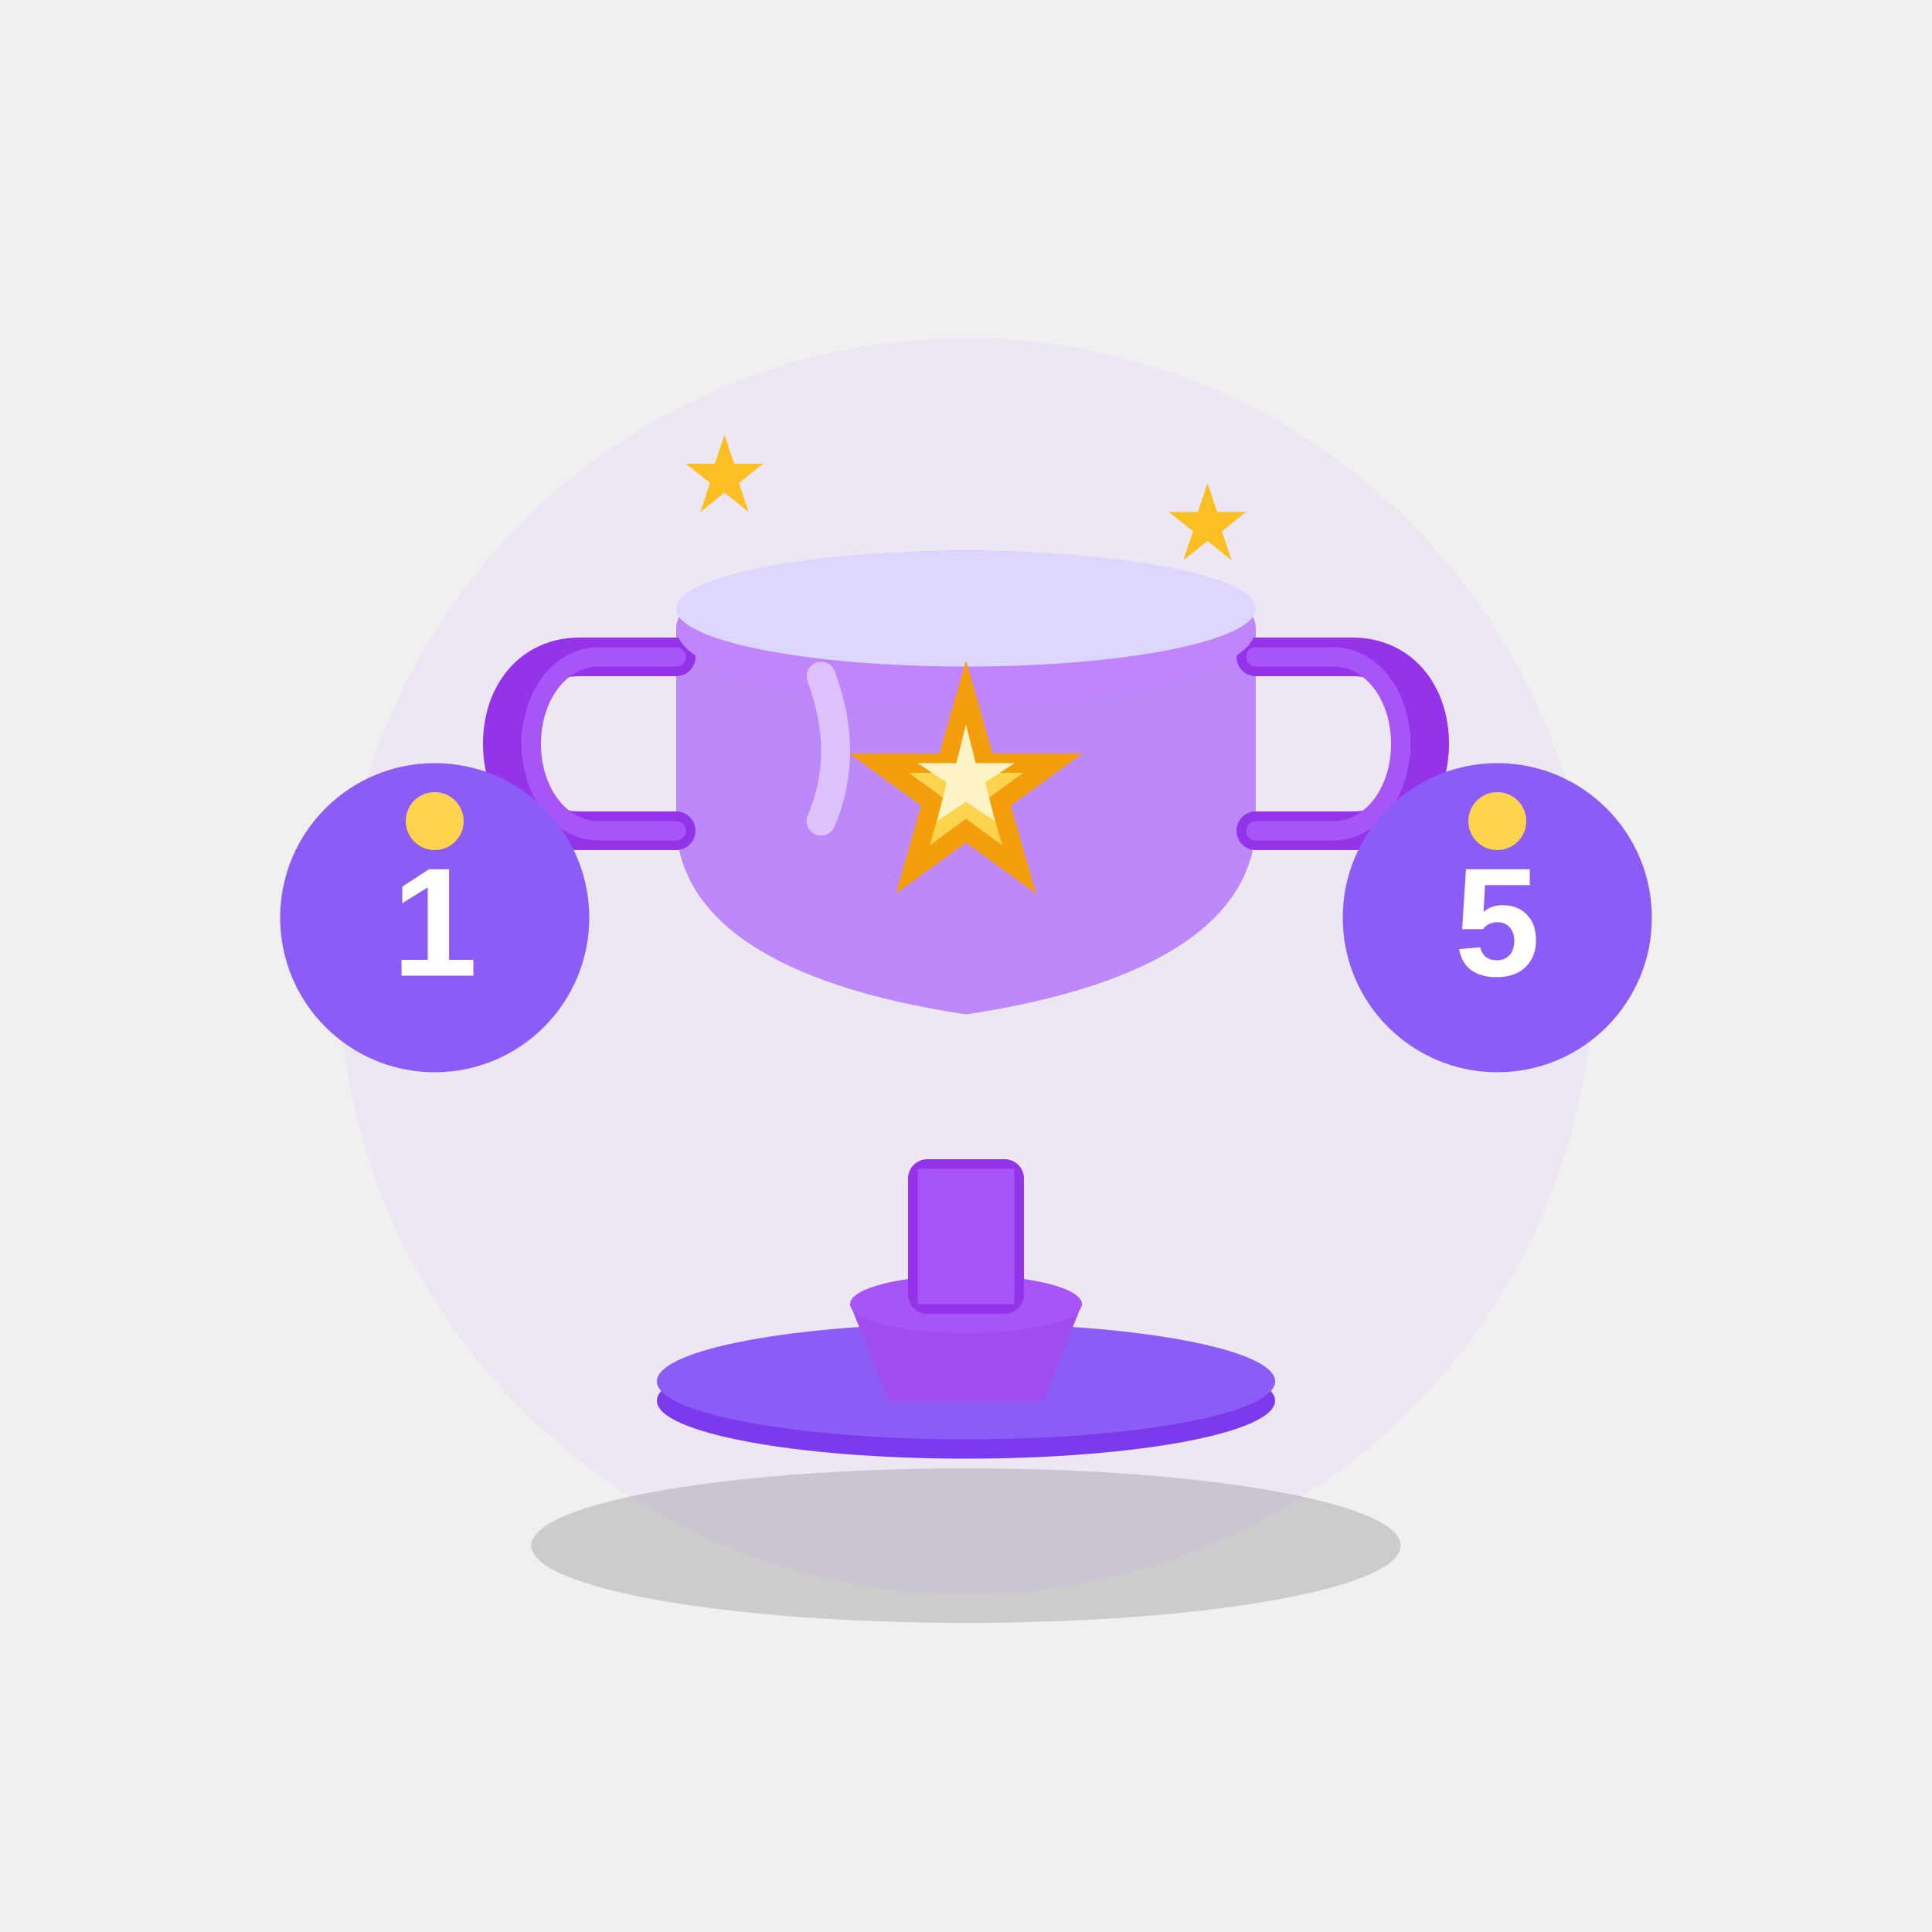
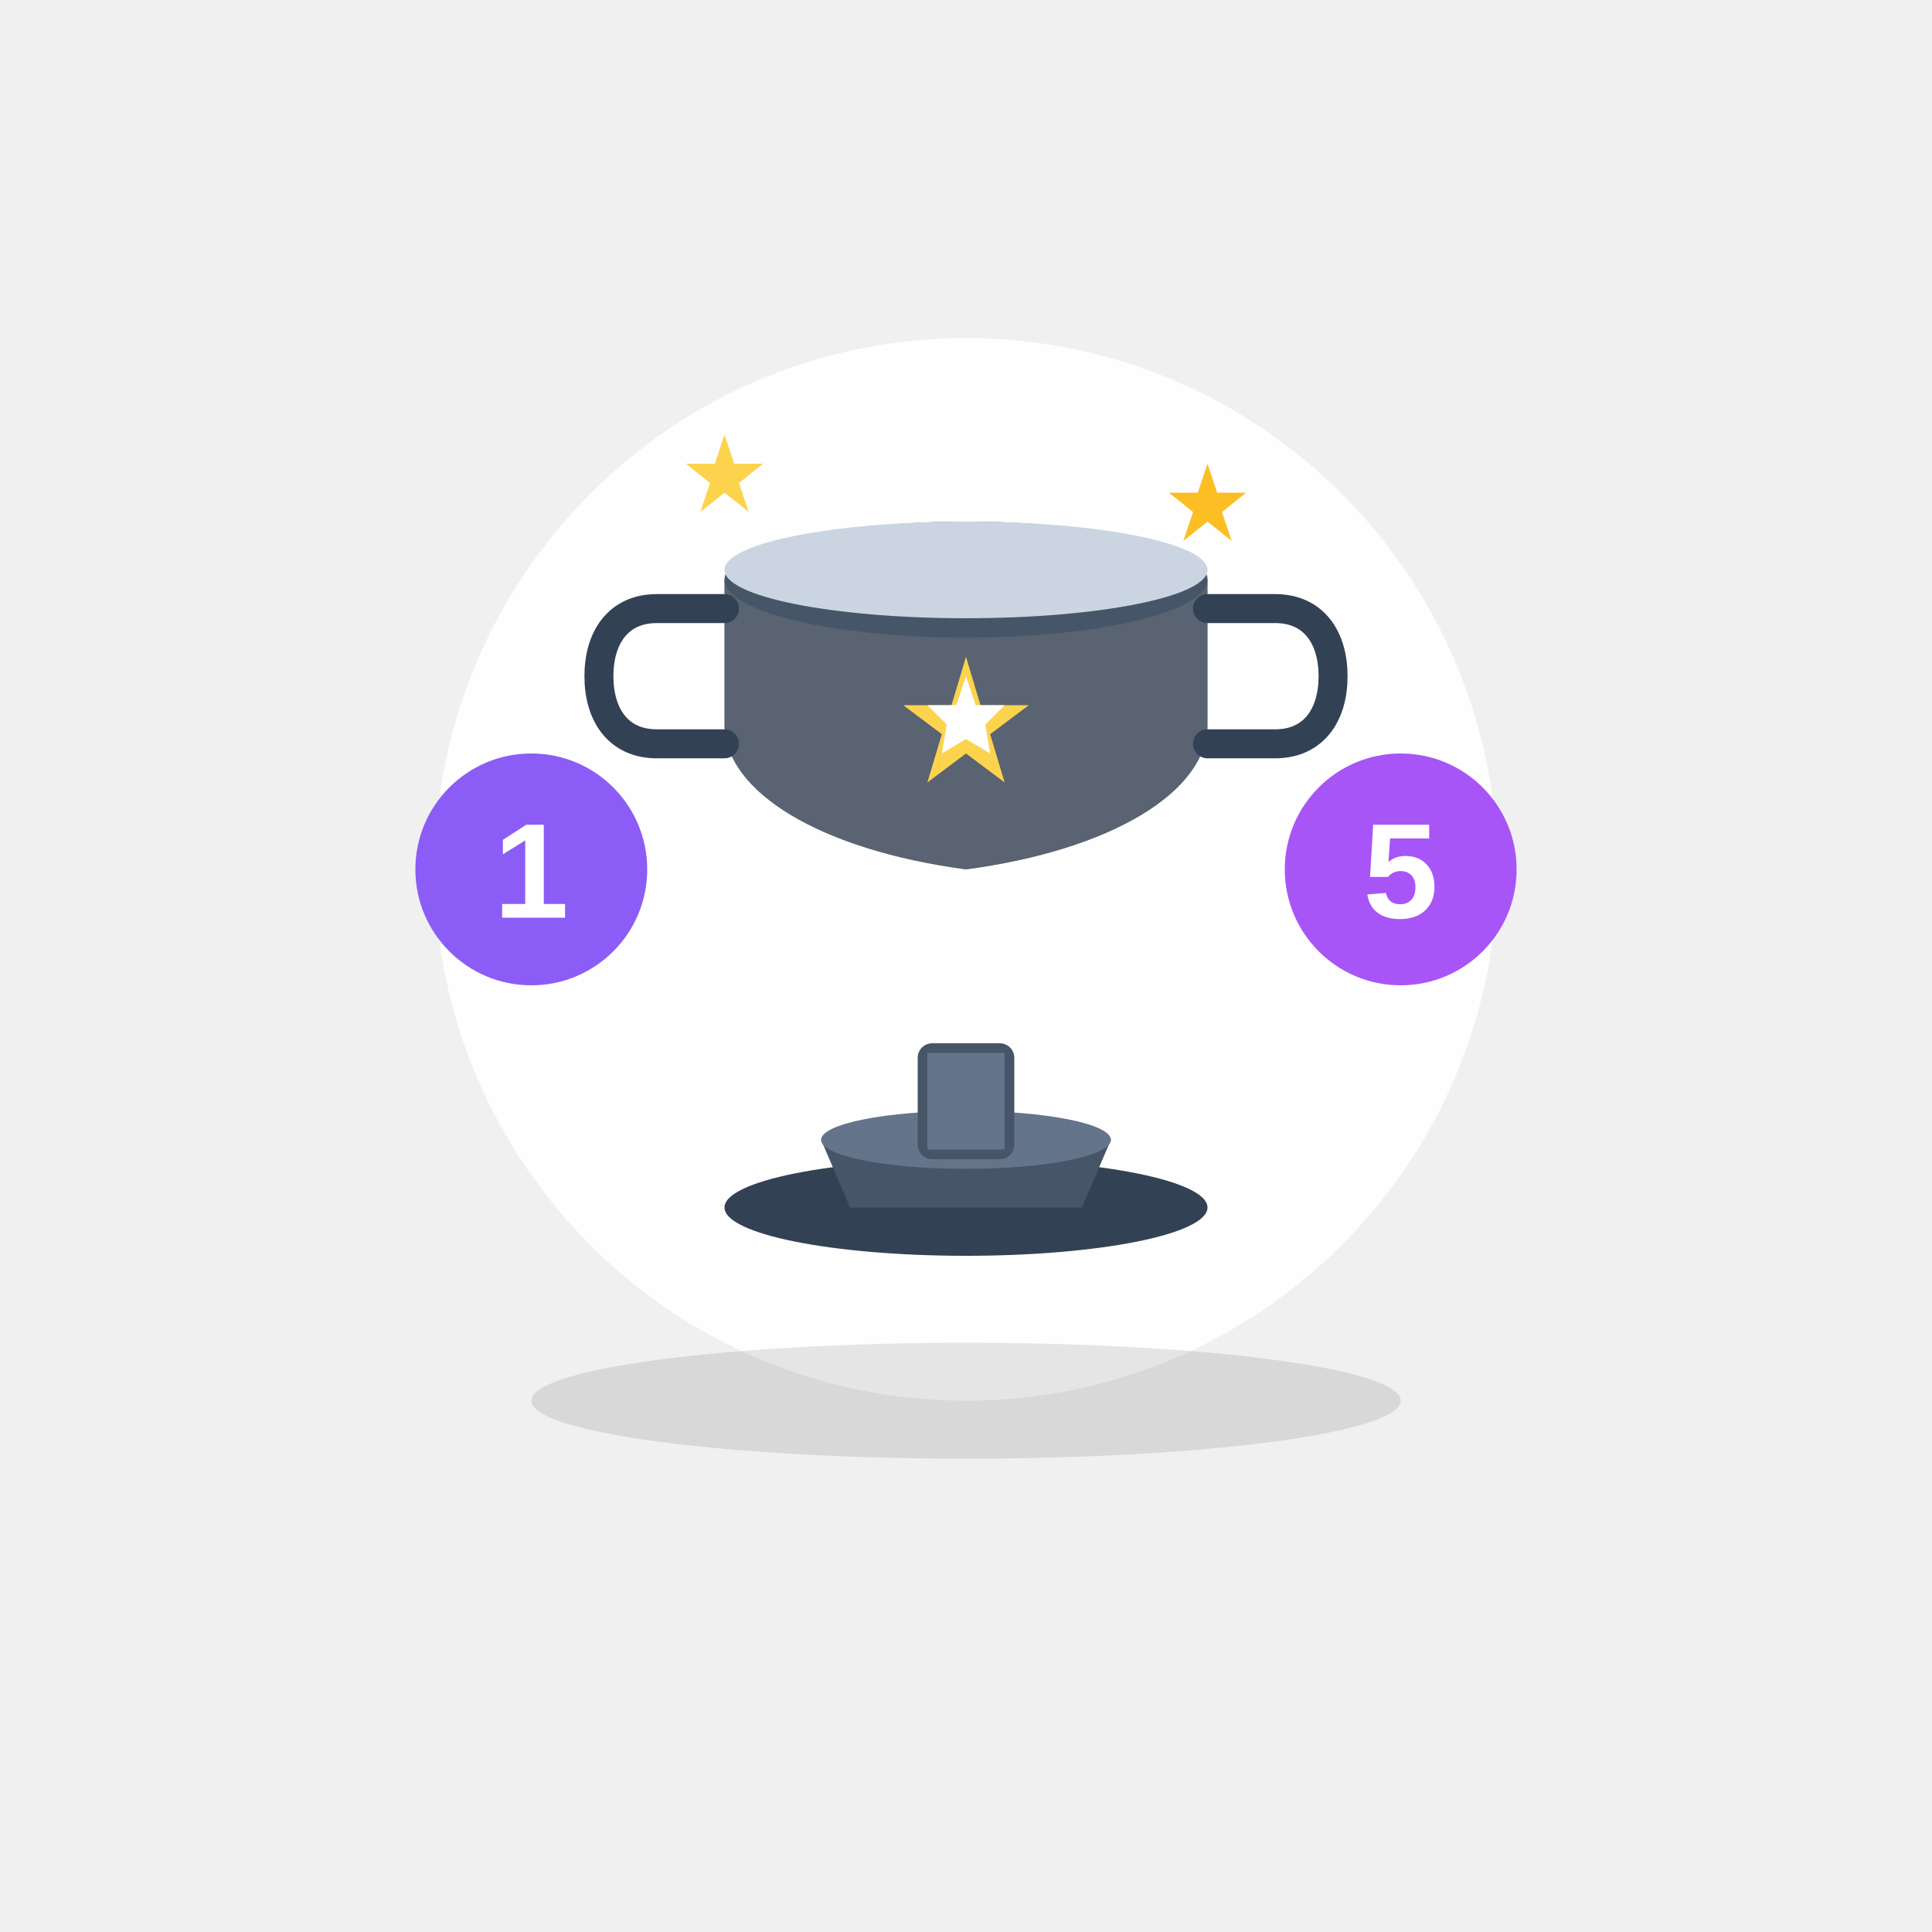
<svg xmlns="http://www.w3.org/2000/svg" width="200" height="200" viewBox="0 0 200 200" fill="none">
-   <circle cx="100" cy="100" r="65" fill="#E9D5FF" opacity="0.3" />
-   <ellipse cx="100" cy="160" rx="45" ry="8" fill="#000000" opacity="0.15" />
-   <ellipse cx="100" cy="145" rx="32" ry="6" fill="#7C3AED" />
-   <ellipse cx="100" cy="143" rx="32" ry="6" fill="#8B5CF6" />
-   <path d="M88 135 L112 135 L108 145 L92 145 Z" fill="#9333EA" />
-   <path d="M88 135 L112 135 L108 145 L92 145 Z" fill="url(#pedestalGradient)" />
-   <ellipse cx="100" cy="135" rx="12" ry="3" fill="#A855F7" />
-   <rect x="94" y="120" width="12" height="16" rx="2" fill="#9333EA" />
-   <rect x="95" y="121" width="10" height="14" fill="#A855F7" />
-   <path d="M70 65 L70 85 C70 95 80 102 100 105 C120 102 130 95 130 85 L130 65 Z" fill="#A855F7" />
-   <path d="M70 65 L70 85 C70 95 80 102 100 105 C120 102 130 95 130 85 L130 65 Z" fill="url(#trophyGradient)" />
-   <path d="M70 68 L60 68 C55 68 52 72 52 77 C52 82 55 86 60 86 L70 86" stroke="#9333EA" stroke-width="4" fill="none" stroke-linecap="round" />
-   <path d="M70 68 L62 68 C58 68 55 72 55 77 C55 82 58 86 62 86 L70 86" stroke="#A855F7" stroke-width="2" fill="none" stroke-linecap="round" />
-   <path d="M130 68 L140 68 C145 68 148 72 148 77 C148 82 145 86 140 86 L130 86" stroke="#9333EA" stroke-width="4" fill="none" stroke-linecap="round" />
-   <path d="M130 68 L138 68 C142 68 145 72 145 77 C145 82 142 86 138 86 L130 86" stroke="#A855F7" stroke-width="2" fill="none" stroke-linecap="round" />
-   <ellipse cx="100" cy="65" rx="30" ry="8" fill="#C084FC" />
-   <ellipse cx="100" cy="63" rx="30" ry="6" fill="#DDD6FE" />
-   <path d="M100 72 L102 79 L109 79 L103.5 83 L105.5 90 L100 86 L94.5 90 L96.5 83 L91 79 L98 79 Z" fill="#FCD34D" stroke="#F59E0B" stroke-width="2" />
-   <path d="M100 75 L101 79 L105 79 L102 81 L103 85 L100 83 L97 85 L98 81 L95 79 L99 79 Z" fill="#FEF3C7" />
-   <circle cx="45" cy="95" r="16" fill="#8B5CF6" />
-   <text x="45" y="101" font-family="Arial, sans-serif" font-size="16" font-weight="bold" fill="white" text-anchor="middle">1</text>
-   <circle cx="45" cy="85" r="3" fill="#FCD34D" />
-   <circle cx="155" cy="95" r="16" fill="#8B5CF6" />
-   <text x="155" y="101" font-family="Arial, sans-serif" font-size="16" font-weight="bold" fill="white" text-anchor="middle">5</text>
-   <circle cx="155" cy="85" r="3" fill="#FCD34D" />
-   <path d="M75 45 L76 48 L79 48 L76.5 50 L77.5 53 L75 51 L72.5 53 L73.5 50 L71 48 L74 48 Z" fill="#FBBF24" />
-   <path d="M125 50 L126 53 L129 53 L126.5 55 L127.5 58 L125 56 L122.5 58 L123.5 55 L121 53 L124 53 Z" fill="#FBBF24" />
-   <path d="M85 70 Q88 78 85 85" stroke="#F3E8FF" stroke-width="3" stroke-linecap="round" opacity="0.6" />
+   <circle cx="100" cy="90" r="55" fill="white" opacity="0.95" />
+   <ellipse cx="100" cy="145" rx="45" ry="6" fill="#000000" opacity="0.1" />
+   <ellipse cx="100" cy="125" rx="25" ry="5" fill="#334155" />
+   <path d="M85 118 L115 118 L112 125 L88 125 Z" fill="#475569" />
+   <ellipse cx="100" cy="118" rx="15" ry="3" fill="#64748B" />
+   <rect x="95" y="108" width="10" height="12" rx="1.5" fill="#475569" />
+   <rect x="96" y="109" width="8" height="10" fill="#64748B" />
+   <path d="M75 60 L75 75 C75 82 85 88 100 90 C115 88 125 82 125 75 L125 60 Z" fill="#1E293B" />
+   <path d="M75 60 L75 75 C75 82 85 88 100 90 C115 88 125 82 125 75 L125 60 Z" fill="url(#cupGradient)" />
+   <path d="M75 63 L68 63 C64 63 62 66 62 70 C62 74 64 77 68 77 L75 77" stroke="#334155" stroke-width="3" fill="none" stroke-linecap="round" />
+   <path d="M125 63 L132 63 C136 63 138 66 138 70 C138 74 136 77 132 77 L125 77" stroke="#334155" stroke-width="3" fill="none" stroke-linecap="round" />
+   <ellipse cx="100" cy="60" rx="25" ry="6" fill="#475569" />
+   <ellipse cx="100" cy="59" rx="25" ry="5" fill="#CBD5E1" />
+   <path d="M100 68 L101.5 73 L106.5 73 L102.5 76 L104 81 L100 78 L96 81 L97.5 76 L93.5 73 L98.5 73 Z" fill="#FCD34D" />
+   <path d="M100 70 L101 73 L104 73 L102 75 L102.5 78 L100 76.5 L97.5 78 L98 75 L96 73 L99 73 Z" fill="white" />
+   <circle cx="55" cy="90" r="12" fill="#8B5CF6" />
+   <text x="55" y="95" font-family="Arial" font-size="14" font-weight="bold" fill="white" text-anchor="middle">1</text>
+   <circle cx="145" cy="90" r="12" fill="#A855F7" />
+   <text x="145" y="95" font-family="Arial" font-size="14" font-weight="bold" fill="white" text-anchor="middle">5</text>
+   <path d="M75 45 L76 48 L79 48 L76.5 50 L77.5 53 L75 51 L72.5 53 L73.5 50 L71 48 L74 48 Z" fill="#FCD34D" />
+   <path d="M125 48 L126 51 L129 51 L126.5 53 L127.5 56 L125 54 L122.5 56 L123.5 53 L121 51 L124 51 Z" fill="#FBBF24" />
  <defs>
-     <linearGradient id="trophyGradient" x1="100" y1="65" x2="100" y2="105">
-       <stop offset="0%" stop-color="#DDD6FE" stop-opacity="0.4" />
-       <stop offset="100%" stop-color="#A855F7" stop-opacity="0" />
-     </linearGradient>
-     <linearGradient id="pedestalGradient" x1="100" y1="135" x2="100" y2="145">
-       <stop offset="0%" stop-color="#C084FC" stop-opacity="0.3" />
-       <stop offset="100%" stop-color="#9333EA" stop-opacity="0" />
+     <linearGradient id="cupGradient" x1="100" y1="60" x2="100" y2="90">
+       <stop offset="0%" stop-color="#E2E8F0" stop-opacity="0.3" />
+       <stop offset="100%" stop-color="#1E293B" stop-opacity="0" />
    </linearGradient>
  </defs>
</svg>
